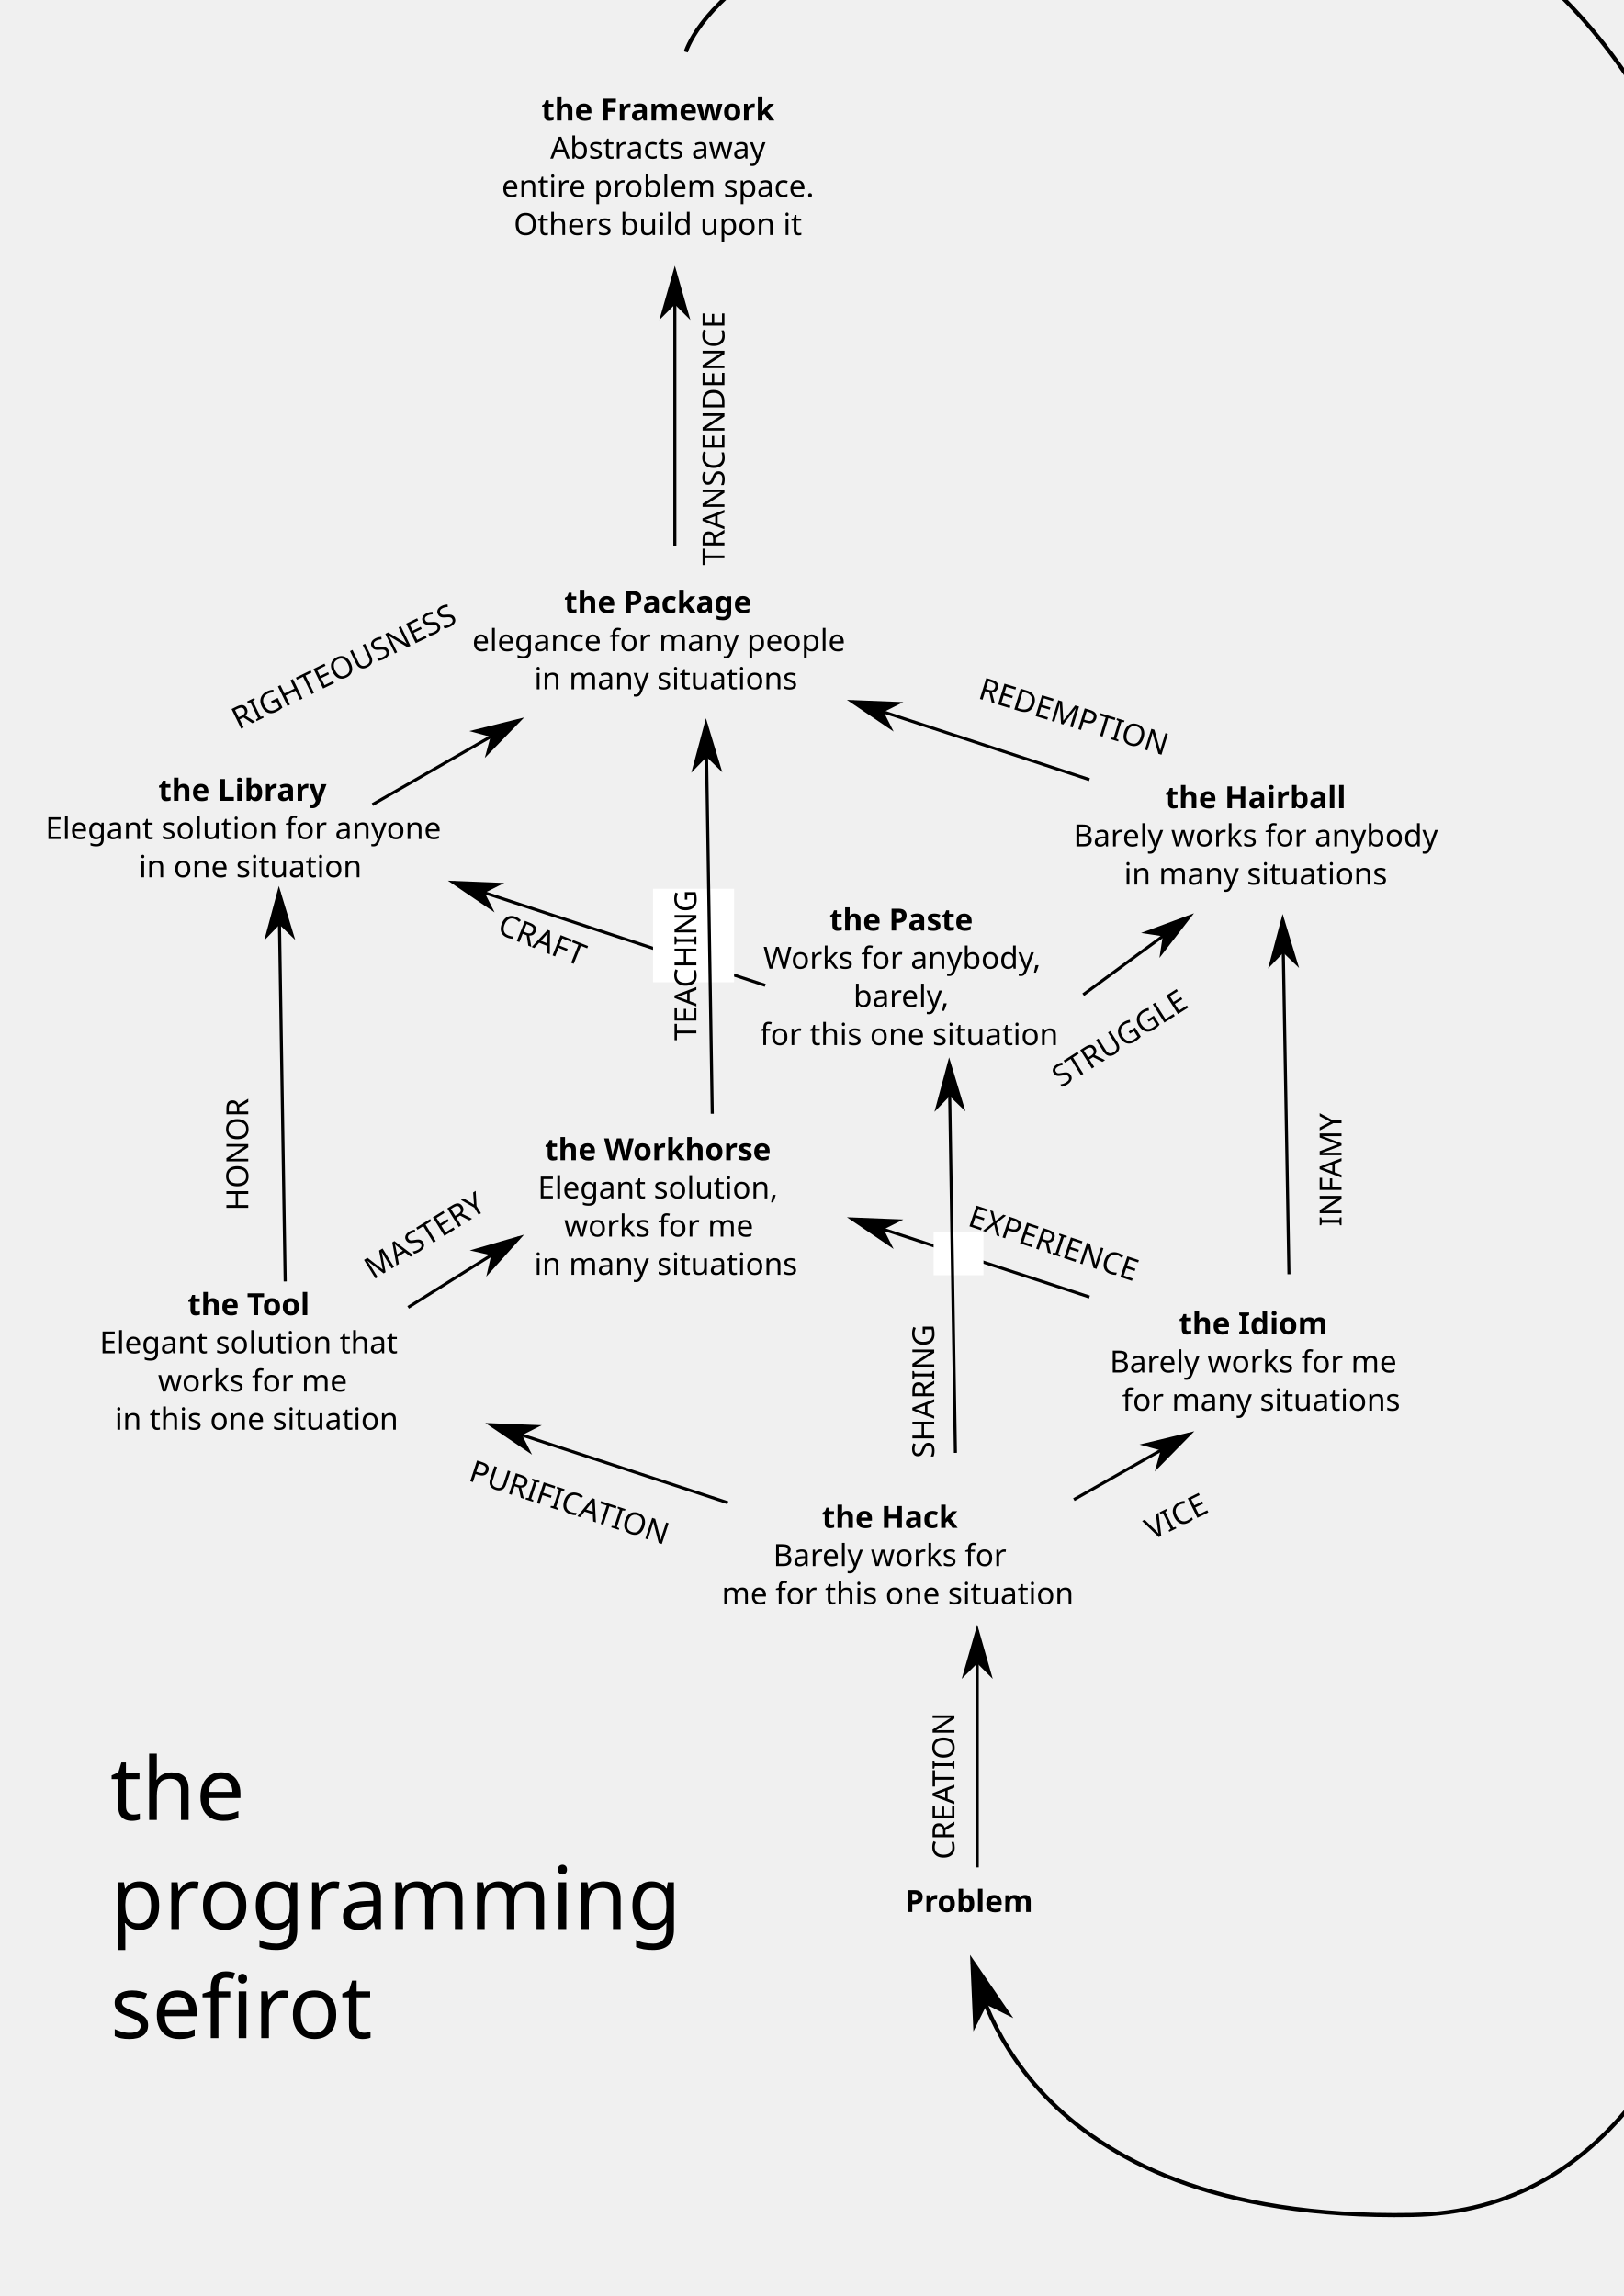
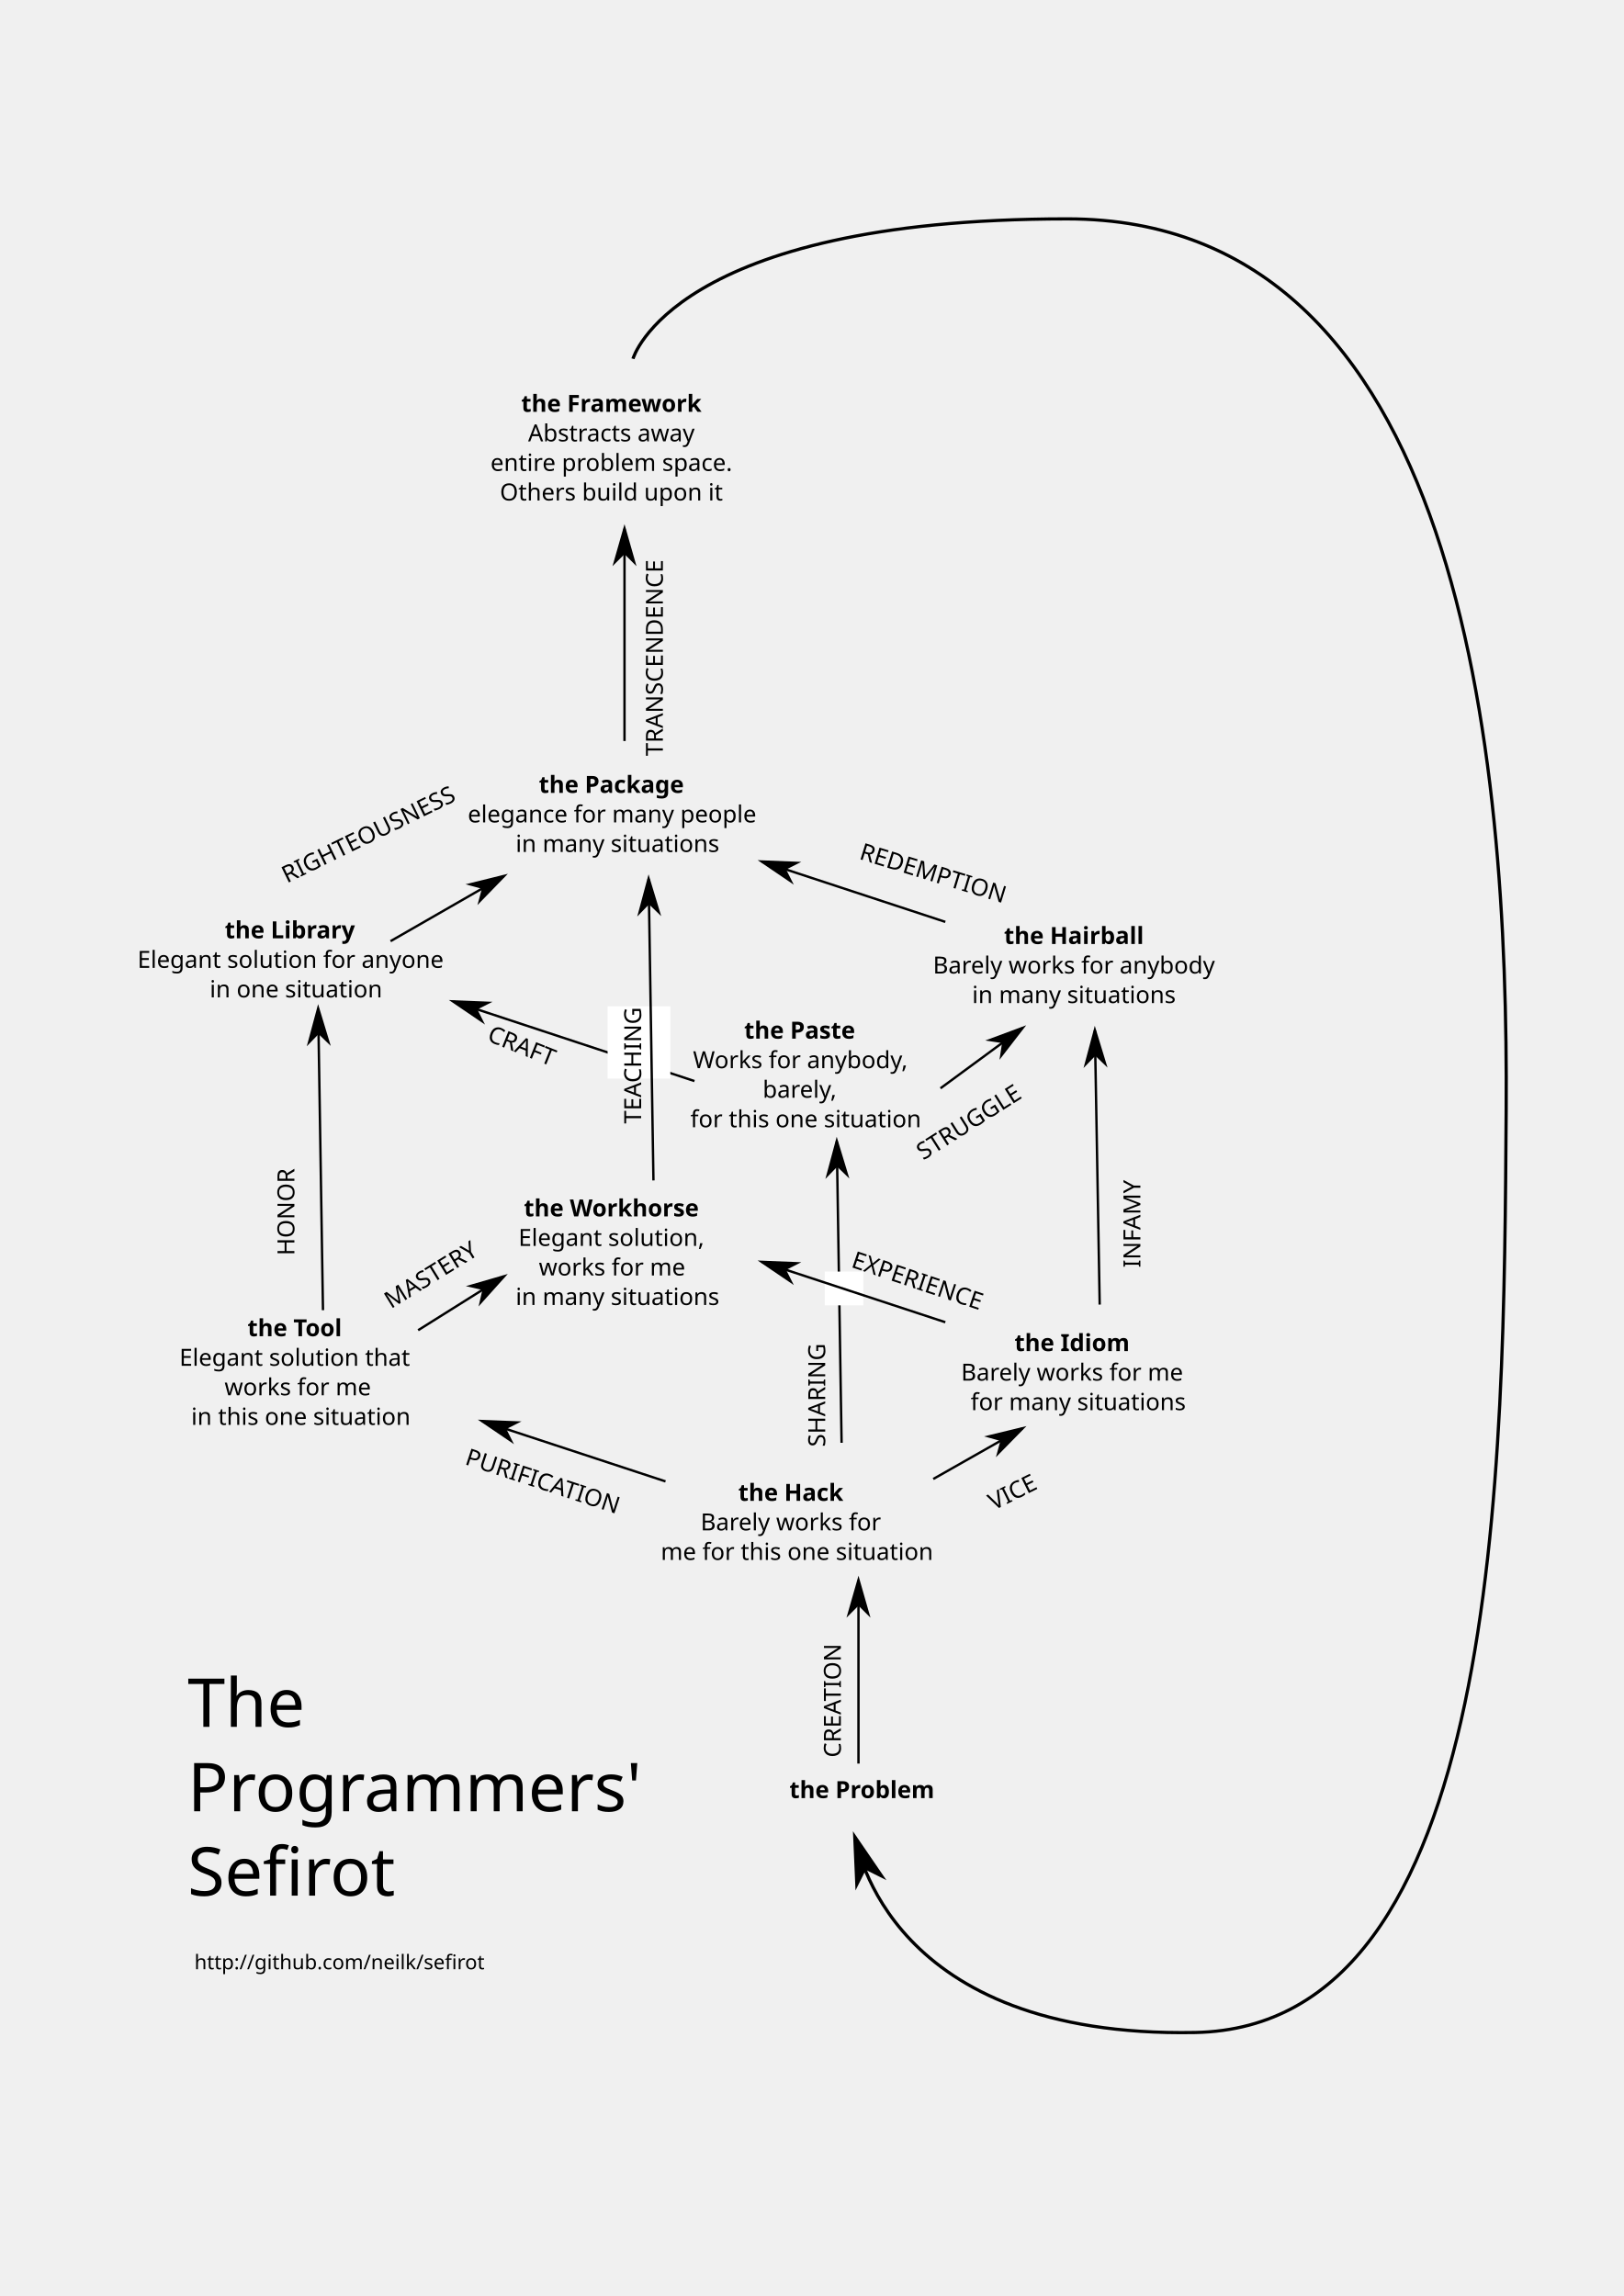
<svg xmlns="http://www.w3.org/2000/svg" width="744.094" height="1052.362" id="svg2" version="1.1">
  <defs id="defs4">
    <marker orient="auto" refY="0.0" refX="0.0" id="Arrow1Lend" style="overflow:visible;">
      <path id="path3879" d="M 0.0,0.0 L 5.0,-5.0 L -12.5,0.0 L 5.0,5.0 L 0.0,0.0 z " style="fill-rule:evenodd;stroke:#000000;stroke-width:1.0pt;marker-start:none;" transform="scale(0.8) rotate(180) translate(12.5,0)" />
    </marker>
  </defs>
  <g id="layer1">
-     <path id="path4329" d="M 350.694,451.638 207.836,404.495" style="fill:none;stroke:#000000;stroke-width:1.4;stroke-linecap:butt;stroke-linejoin:miter;stroke-miterlimit:4;stroke-opacity:1;stroke-dasharray:none;marker-end:url(#Arrow1Lend)" />
-     <text xml:space="preserve" style="font-size:14px;font-style:normal;font-weight:normal;line-height:125%;letter-spacing:0px;word-spacing:0px;fill:#000000;fill-opacity:1;stroke:none;font-family:Sans" x="399.724" y="312.572" id="text4435" transform="matrix(0.9285181,0.3712872,-0.3712872,0.9285181,0,0)">
-       <tspan style="text-align:center;text-anchor:middle" x="399.724" y="312.572" id="tspan4437">CRAFT</tspan>
+     <path id="path4345" d="M 385.678,661.309 383.467,523.133" style="fill:none;stroke:#000000;stroke-width:1.083;stroke-linecap:butt;stroke-linejoin:miter;stroke-miterlimit:4;stroke-opacity:1;stroke-dasharray:none;marker-end:url(#Arrow1Lend)" />
+     <path id="path4329" d="M 318.248,495.498 207.707,459.019" style="fill:none;stroke:#000000;stroke-width:1.083;stroke-linecap:butt;stroke-linejoin:miter;stroke-miterlimit:4;stroke-opacity:1;stroke-dasharray:none;marker-end:url(#Arrow1Lend)" />
+     <text xml:space="preserve" style="font-size:10.833px;font-style:normal;font-weight:normal;line-height:125%;letter-spacing:0px;word-spacing:0px;fill:#000000;fill-opacity:1;stroke:none;font-family:Sans" x="407.054" y="360.044" id="text4435" transform="matrix(0.9285181,0.3712872,-0.3712872,0.9285181,0,0)">
+       <tspan style="text-align:center;text-anchor:middle" x="407.054" y="360.044" id="tspan4437">CRAFT</tspan>
    </text>
-     <rect y="-450.209" x="-336.408" height="42.857" width="37.143" id="rect4449" style="fill:#ffffff;fill-opacity:1;stroke:none" transform="scale(-1,-1)" />
-     <text xml:space="preserve" style="font-size:14px;font-style:normal;font-weight:normal;line-height:125%;letter-spacing:0px;word-spacing:0px;fill:#000000;fill-opacity:1;stroke:none;font-family:Sans" x="414.687" y="876.362" id="text2987">
-       <tspan id="tspan2989" x="414.687" y="876.362" style="font-weight:bold;-inkscape-font-specification:Sans Bold">Problem</tspan>
+     <rect y="-494.392" x="-307.194" height="33.162" width="28.741" id="rect4449" style="fill:#ffffff;fill-opacity:1;stroke:none" transform="scale(-1,-1)" />
+     <text xml:space="preserve" style="font-size:10.833px;font-style:normal;font-weight:normal;line-height:125%;letter-spacing:0px;word-spacing:0px;fill:#000000;fill-opacity:1;stroke:none;font-family:Sans" x="361.765" y="824.143" id="text2987">
+       <tspan id="tspan2989" x="361.765" y="824.143" style="font-weight:bold;-inkscape-font-specification:Sans Bold">the Problem</tspan>
    </text>
-     <text id="text3010" y="700.29" x="420.503" style="font-size:14px;font-style:normal;font-weight:normal;line-height:125%;letter-spacing:0px;word-spacing:0px;fill:#000000;fill-opacity:1;stroke:none;font-family:Sans" xml:space="preserve">
-       <tspan y="700.29" x="420.503" id="tspan3016" style="font-weight:bold;text-align:center;text-anchor:middle;-inkscape-font-specification:Sans Bold">the Hack</tspan>
-       <tspan y="717.79" x="420.503" style="text-align:center;text-anchor:middle" id="tspan4646">Barely works for</tspan>
-       <tspan y="735.29" x="420.503" id="tspan3018" style="text-align:center;text-anchor:middle">me for this one situation</tspan>
+     <text id="text3010" y="687.901" x="372.266" style="font-size:10.833px;font-style:normal;font-weight:normal;line-height:125%;letter-spacing:0px;word-spacing:0px;fill:#000000;fill-opacity:1;stroke:none;font-family:Sans" xml:space="preserve">
+       <tspan y="687.901" x="372.266" id="tspan3016" style="font-weight:bold;text-align:center;text-anchor:middle;-inkscape-font-specification:Sans Bold">the Hack</tspan>
+       <tspan y="701.443" x="372.266" style="text-align:center;text-anchor:middle" id="tspan4646">Barely works for</tspan>
+       <tspan y="714.984" x="372.266" id="tspan3018" style="text-align:center;text-anchor:middle">me for this one situation</tspan>
    </text>
-     <text xml:space="preserve" style="font-size:14px;font-style:normal;font-weight:normal;line-height:125%;letter-spacing:0px;word-spacing:0px;fill:#000000;fill-opacity:1;stroke:none;font-family:Sans" x="126.682" y="602.79" id="text3020">
-       <tspan style="font-weight:bold;text-align:center;text-anchor:middle;-inkscape-font-specification:Sans Bold" id="tspan3024" x="126.682" y="602.79">the Tool</tspan>
-       <tspan style="text-align:center;text-anchor:middle" x="126.682" y="620.29" id="tspan4648">Elegant solution that</tspan>
-       <tspan style="text-align:center;text-anchor:middle" id="tspan3028" x="126.682" y="637.79"> works for me</tspan>
-       <tspan style="text-align:center;text-anchor:middle" x="126.682" y="655.29" id="tspan3095">in this one situation</tspan>
+     <text xml:space="preserve" style="font-size:10.833px;font-style:normal;font-weight:normal;line-height:125%;letter-spacing:0px;word-spacing:0px;fill:#000000;fill-opacity:1;stroke:none;font-family:Sans" x="144.912" y="612.457" id="text3020">
+       <tspan style="font-weight:bold;text-align:center;text-anchor:middle;-inkscape-font-specification:Sans Bold" id="tspan3024" x="144.912" y="612.457">the Tool</tspan>
+       <tspan style="text-align:center;text-anchor:middle" x="144.912" y="625.999" id="tspan4648">Elegant solution that</tspan>
+       <tspan style="text-align:center;text-anchor:middle" id="tspan3028" x="144.912" y="639.54"> works for me</tspan>
+       <tspan style="text-align:center;text-anchor:middle" x="144.912" y="653.081" id="tspan3095">in this one situation</tspan>
    </text>
-     <text id="text3034" y="611.577" x="587.086" style="font-size:14px;font-style:normal;font-weight:normal;line-height:125%;letter-spacing:0px;word-spacing:0px;fill:#000000;fill-opacity:1;stroke:none;font-family:Sans" xml:space="preserve">
-       <tspan y="611.577" x="587.086" id="tspan3036" style="font-weight:bold;text-align:center;text-anchor:middle;-inkscape-font-specification:Sans Bold">the Idiom</tspan>
-       <tspan y="629.077" x="587.086" style="text-align:center;text-anchor:middle" id="tspan4652">Barely works for me</tspan>
-       <tspan y="646.577" x="587.086" id="tspan3038" style="text-align:center;text-anchor:middle">for many situations</tspan>
+     <text id="text3034" y="619.256" x="501.165" style="font-size:10.833px;font-style:normal;font-weight:normal;line-height:125%;letter-spacing:0px;word-spacing:0px;fill:#000000;fill-opacity:1;stroke:none;font-family:Sans" xml:space="preserve">
+       <tspan y="619.256" x="501.165" id="tspan3036" style="font-weight:bold;text-align:center;text-anchor:middle;-inkscape-font-specification:Sans Bold">the Idiom</tspan>
+       <tspan y="632.797" x="501.165" style="text-align:center;text-anchor:middle" id="tspan4652">Barely works for me</tspan>
+       <tspan y="646.338" x="501.165" id="tspan3038" style="text-align:center;text-anchor:middle">for many situations</tspan>
    </text>
-     <text xml:space="preserve" style="font-size:14px;font-style:normal;font-weight:normal;line-height:125%;letter-spacing:0px;word-spacing:0px;fill:#000000;fill-opacity:1;stroke:none;font-family:Sans" x="314.228" y="531.791" id="text3051">
-       <tspan style="font-weight:bold;text-align:center;text-anchor:middle;-inkscape-font-specification:Sans Bold" id="tspan3055" x="314.228" y="531.791">the Workhorse</tspan>
-       <tspan style="text-align:center;text-anchor:middle" x="314.228" y="549.291" id="tspan4650">Elegant solution,</tspan>
-       <tspan style="text-align:center;text-anchor:middle" x="316.457" y="566.791" id="tspan3059">works for me </tspan>
-       <tspan style="text-align:center;text-anchor:middle" x="314.228" y="584.291" id="tspan3097">in many situations</tspan>
+     <text xml:space="preserve" style="font-size:10.833px;font-style:normal;font-weight:normal;line-height:125%;letter-spacing:0px;word-spacing:0px;fill:#000000;fill-opacity:1;stroke:none;font-family:Sans" x="290.032" y="557.519" id="text3051">
+       <tspan style="font-weight:bold;text-align:center;text-anchor:middle;-inkscape-font-specification:Sans Bold" id="tspan3055" x="290.032" y="557.519">the Workhorse</tspan>
+       <tspan style="text-align:center;text-anchor:middle" x="290.032" y="571.06" id="tspan4650">Elegant solution,</tspan>
+       <tspan style="text-align:center;text-anchor:middle" x="291.756" y="584.601" id="tspan3059">works for me </tspan>
+       <tspan style="text-align:center;text-anchor:middle" x="290.032" y="598.143" id="tspan3097">in many situations</tspan>
    </text>
-     <text xml:space="preserve" style="font-size:14px;font-style:normal;font-weight:normal;line-height:125%;letter-spacing:0px;word-spacing:0px;fill:#000000;fill-opacity:1;stroke:none;font-family:Sans" x="425.739" y="426.505" id="text3061">
-       <tspan style="font-weight:bold;text-align:center;text-anchor:middle;-inkscape-font-specification:Sans Bold" id="tspan3065" x="425.739" y="426.505">the Paste</tspan>
-       <tspan style="text-align:center;text-anchor:middle" x="427.968" y="444.005" id="tspan4654">Works for anybody, </tspan>
-       <tspan style="text-align:center;text-anchor:middle" x="425.739" y="461.505" id="tspan3089">barely,</tspan>
-       <tspan style="text-align:center;text-anchor:middle" x="425.739" y="479.005" id="tspan4333">for this one situation</tspan>
+     <text xml:space="preserve" style="font-size:10.833px;font-style:normal;font-weight:normal;line-height:125%;letter-spacing:0px;word-spacing:0px;fill:#000000;fill-opacity:1;stroke:none;font-family:Sans" x="376.317" y="476.05" id="text3061">
+       <tspan style="font-weight:bold;text-align:center;text-anchor:middle;-inkscape-font-specification:Sans Bold" id="tspan3065" x="376.317" y="476.05">the Paste</tspan>
+       <tspan style="text-align:center;text-anchor:middle" x="378.042" y="489.591" id="tspan4654">Works for anybody, </tspan>
+       <tspan style="text-align:center;text-anchor:middle" x="376.317" y="503.133" id="tspan3089">barely,</tspan>
+       <tspan style="text-align:center;text-anchor:middle" x="376.317" y="516.674" id="tspan4333">for this one situation</tspan>
    </text>
-     <text id="text3067" y="367.076" x="123.825" style="font-size:14px;font-style:normal;font-weight:normal;line-height:125%;letter-spacing:0px;word-spacing:0px;fill:#000000;fill-opacity:1;stroke:none;font-family:Sans" xml:space="preserve">
-       <tspan y="367.076" x="123.825" id="tspan3069" style="font-weight:bold;text-align:center;text-anchor:middle;-inkscape-font-specification:Sans Bold">the Library</tspan>
-       <tspan y="384.576" x="126.054" id="tspan3071" style="text-align:center;text-anchor:middle">Elegant solution for anyone </tspan>
-       <tspan y="402.076" x="123.825" style="text-align:center;text-anchor:middle" id="tspan3099">in one situation</tspan>
+     <text id="text3067" y="430.065" x="142.701" style="font-size:10.833px;font-style:normal;font-weight:normal;line-height:125%;letter-spacing:0px;word-spacing:0px;fill:#000000;fill-opacity:1;stroke:none;font-family:Sans" xml:space="preserve">
+       <tspan y="430.065" x="142.701" id="tspan3069" style="font-weight:bold;text-align:center;text-anchor:middle;-inkscape-font-specification:Sans Bold">the Library</tspan>
+       <tspan y="443.607" x="144.425" id="tspan3071" style="text-align:center;text-anchor:middle">Elegant solution for anyone </tspan>
+       <tspan y="457.148" x="142.701" style="text-align:center;text-anchor:middle" id="tspan3099">in one situation</tspan>
    </text>
-     <text xml:space="preserve" style="font-size:14px;font-style:normal;font-weight:normal;line-height:125%;letter-spacing:0px;word-spacing:0px;fill:#000000;fill-opacity:1;stroke:none;font-family:Sans" x="588.186" y="370.434" id="text3073">
-       <tspan style="font-weight:bold;text-align:center;text-anchor:middle;-inkscape-font-specification:Sans Bold" id="tspan3075" x="588.186" y="370.434">the Hairball</tspan>
-       <tspan style="text-align:center;text-anchor:middle" x="588.186" y="387.934" id="tspan4644">Barely works for anybody</tspan>
-       <tspan id="tspan3077" style="text-align:center;text-anchor:middle" x="588.186" y="405.434">in many situations</tspan>
-       <tspan style="text-align:center;text-anchor:middle" id="tspan3079" x="588.186" y="422.934" />
+     <text xml:space="preserve" style="font-size:10.833px;font-style:normal;font-weight:normal;line-height:125%;letter-spacing:0px;word-spacing:0px;fill:#000000;fill-opacity:1;stroke:none;font-family:Sans" x="502.016" y="432.663" id="text3073">
+       <tspan style="font-weight:bold;text-align:center;text-anchor:middle;-inkscape-font-specification:Sans Bold" id="tspan3075" x="502.016" y="432.663">the Hairball</tspan>
+       <tspan style="text-align:center;text-anchor:middle" x="502.016" y="446.205" id="tspan4644">Barely works for anybody</tspan>
+       <tspan id="tspan3077" style="text-align:center;text-anchor:middle" x="502.016" y="459.746">in many situations</tspan>
+       <tspan style="text-align:center;text-anchor:middle" id="tspan3079" x="502.016" y="473.287" />
    </text>
-     <text id="text3081" y="280.934" x="314.228" style="font-size:14px;font-style:normal;font-weight:normal;line-height:125%;letter-spacing:0px;word-spacing:0px;fill:#000000;fill-opacity:1;stroke:none;font-family:Sans" xml:space="preserve">
-       <tspan y="280.934" x="314.228" id="tspan3083" style="font-weight:bold;text-align:center;text-anchor:middle;-inkscape-font-specification:Sans Bold">the Package</tspan>
-       <tspan id="tspan3085" y="298.434" x="316.457" style="text-align:center;text-anchor:middle">elegance for many people </tspan>
-       <tspan y="315.934" x="314.228" style="text-align:center;text-anchor:middle" id="tspan3091">in many situations</tspan>
+     <text id="text3081" y="363.41" x="290.032" style="font-size:10.833px;font-style:normal;font-weight:normal;line-height:125%;letter-spacing:0px;word-spacing:0px;fill:#000000;fill-opacity:1;stroke:none;font-family:Sans" xml:space="preserve">
+       <tspan y="363.41" x="290.032" id="tspan3083" style="font-weight:bold;text-align:center;text-anchor:middle;-inkscape-font-specification:Sans Bold">the Package</tspan>
+       <tspan id="tspan3085" y="376.951" x="291.756" style="text-align:center;text-anchor:middle">elegance for many people </tspan>
+       <tspan y="390.492" x="290.032" style="text-align:center;text-anchor:middle" id="tspan3091">in many situations</tspan>
    </text>
-     <path style="fill:none;stroke:#000000;stroke-width:1.4;stroke-linecap:butt;stroke-linejoin:miter;stroke-miterlimit:4;stroke-opacity:1;stroke-dasharray:none;marker-end:url(#Arrow1Lend)" d="m 447.836,855.923 -1e-5,-108.571" id="path3103" />
-     <path id="path4317" d="m 492.122,687.352 52.857,-30" style="fill:none;stroke:#000000;stroke-width:1.4;stroke-linecap:butt;stroke-linejoin:miter;stroke-miterlimit:4;stroke-opacity:1;stroke-dasharray:none;marker-end:url(#Arrow1Lend)" />
-     <path style="fill:none;stroke:#000000;stroke-width:1.4;stroke-linecap:butt;stroke-linejoin:miter;stroke-miterlimit:4;stroke-opacity:1;stroke-dasharray:none;marker-end:url(#Arrow1Lend)" d="m 187.042,599.229 50.795,-31.877" id="path4319" />
-     <path style="fill:none;stroke:#000000;stroke-width:1.4;stroke-linecap:butt;stroke-linejoin:miter;stroke-miterlimit:4;stroke-opacity:1;stroke-dasharray:none;marker-end:url(#Arrow1Lend)" d="M 333.551,688.78 224.979,653.066" id="path4321" />
-     <path id="path4323" d="M 499.265,594.495 390.694,558.78" style="fill:none;stroke:#000000;stroke-width:1.4;stroke-linecap:butt;stroke-linejoin:miter;stroke-miterlimit:4;stroke-opacity:1;stroke-dasharray:none;marker-end:url(#Arrow1Lend)" />
-     <path style="fill:none;stroke:#000000;stroke-width:1.4;stroke-linecap:butt;stroke-linejoin:miter;stroke-miterlimit:4;stroke-opacity:1;stroke-dasharray:none;marker-end:url(#Arrow1Lend)" d="m 496.408,455.923 48.571,-35.714" id="path4325" />
-     <path id="path4327" d="m 170.694,368.78 67.143,-38.571" style="fill:none;stroke:#000000;stroke-width:1.4;stroke-linecap:butt;stroke-linejoin:miter;stroke-miterlimit:4;stroke-opacity:1;stroke-dasharray:none;marker-end:url(#Arrow1Lend)" />
-     <path style="fill:none;stroke:#000000;stroke-width:1.4;stroke-linecap:butt;stroke-linejoin:miter;stroke-miterlimit:4;stroke-opacity:1;stroke-dasharray:none;marker-end:url(#Arrow1Lend)" d="M 499.265,357.352 390.694,321.638" id="path4331" />
-     <path style="fill:none;stroke:#000000;stroke-width:1.4;stroke-linecap:butt;stroke-linejoin:miter;stroke-miterlimit:4;stroke-opacity:1;stroke-dasharray:none;marker-end:url(#Arrow1Lend)" d="M 590.694,584.047 587.836,421.638" id="path4339" />
-     <path id="path4341" d="M 326.408,510.495 323.551,331.923" style="fill:none;stroke:#000000;stroke-width:1.4;stroke-linecap:butt;stroke-linejoin:miter;stroke-miterlimit:4;stroke-opacity:1;stroke-dasharray:none;marker-end:url(#Arrow1Lend)" />
-     <path style="fill:none;stroke:#000000;stroke-width:1.4;stroke-linecap:butt;stroke-linejoin:miter;stroke-miterlimit:4;stroke-opacity:1;stroke-dasharray:none;marker-end:url(#Arrow1Lend)" d="M 130.694,587.352 127.836,408.781" id="path4343" />
-     <text xml:space="preserve" style="font-size:14px;font-style:normal;font-weight:normal;line-height:125%;letter-spacing:0px;word-spacing:0px;fill:#000000;fill-opacity:1;stroke:none;font-family:Sans" x="576" y="174.245" id="text4349" transform="matrix(0.9558429,0.293878,-0.293878,0.9558429,0,0)">
-       <tspan style="text-align:center;text-anchor:middle" x="576" y="174.245" id="tspan4445">REDEMPTION</tspan>
+     <path style="fill:none;stroke:#000000;stroke-width:1.083;stroke-linecap:butt;stroke-linejoin:miter;stroke-miterlimit:4;stroke-opacity:1;stroke-dasharray:none;marker-end:url(#Arrow1Lend)" d="m 393.416,808.328 -10e-6,-84.011" id="path3103" />
+     <path id="path4317" d="m 427.683,677.89 40.9,-23.214" style="fill:none;stroke:#000000;stroke-width:1.083;stroke-linecap:butt;stroke-linejoin:miter;stroke-miterlimit:4;stroke-opacity:1;stroke-dasharray:none;marker-end:url(#Arrow1Lend)" />
+     <path style="fill:none;stroke:#000000;stroke-width:1.083;stroke-linecap:butt;stroke-linejoin:miter;stroke-miterlimit:4;stroke-opacity:1;stroke-dasharray:none;marker-end:url(#Arrow1Lend)" d="m 191.617,609.701 39.304,-24.666" id="path4319" />
+     <path style="fill:none;stroke:#000000;stroke-width:1.083;stroke-linecap:butt;stroke-linejoin:miter;stroke-miterlimit:4;stroke-opacity:1;stroke-dasharray:none;marker-end:url(#Arrow1Lend)" d="M 304.983,678.995 220.972,651.36" id="path4321" />
+     <path style="fill:none;stroke:#000000;stroke-width:1.083;stroke-linecap:butt;stroke-linejoin:miter;stroke-miterlimit:4;stroke-opacity:1;stroke-dasharray:none;marker-end:url(#Arrow1Lend)" d="m 431,498.814 37.584,-27.635" id="path4325" />
+     <path id="path4327" d="m 178.967,431.384 51.954,-29.846" style="fill:none;stroke:#000000;stroke-width:1.083;stroke-linecap:butt;stroke-linejoin:miter;stroke-miterlimit:4;stroke-opacity:1;stroke-dasharray:none;marker-end:url(#Arrow1Lend)" />
+     <path style="fill:none;stroke:#000000;stroke-width:1.083;stroke-linecap:butt;stroke-linejoin:miter;stroke-miterlimit:4;stroke-opacity:1;stroke-dasharray:none;marker-end:url(#Arrow1Lend)" d="M 433.21,422.541 349.199,394.906" id="path4331" />
+     <path style="fill:none;stroke:#000000;stroke-width:1.083;stroke-linecap:butt;stroke-linejoin:miter;stroke-miterlimit:4;stroke-opacity:1;stroke-dasharray:none;marker-end:url(#Arrow1Lend)" d="M 503.956,597.954 501.746,472.284" id="path4339" />
+     <path id="path4341" d="M 299.456,541.04 297.245,402.865" style="fill:none;stroke:#000000;stroke-width:1.083;stroke-linecap:butt;stroke-linejoin:miter;stroke-miterlimit:4;stroke-opacity:1;stroke-dasharray:none;marker-end:url(#Arrow1Lend)" />
+     <path style="fill:none;stroke:#000000;stroke-width:1.083;stroke-linecap:butt;stroke-linejoin:miter;stroke-miterlimit:4;stroke-opacity:1;stroke-dasharray:none;marker-end:url(#Arrow1Lend)" d="M 148.015,600.511 145.805,462.336" id="path4343" />
+     <text xml:space="preserve" style="font-size:10.833px;font-style:normal;font-weight:normal;line-height:125%;letter-spacing:0px;word-spacing:0px;fill:#000000;fill-opacity:1;stroke:none;font-family:Sans" x="533.431" y="260.628" id="text4349" transform="matrix(0.9558429,0.293878,-0.293878,0.9558429,0,0)">
+       <tspan style="text-align:center;text-anchor:middle" x="533.431" y="260.628" id="tspan4445">REDEMPTION</tspan>
    </text>
-     <text id="text4361" y="614.774" x="-527.091" style="font-size:14px;font-style:normal;font-weight:normal;line-height:125%;letter-spacing:0px;word-spacing:0px;fill:#000000;fill-opacity:1;stroke:none;font-family:Sans" xml:space="preserve" transform="matrix(0,-1,1,0,0,0)">
-       <tspan id="tspan4367" y="614.774" x="-527.091" style="text-align:center;text-anchor:middle">INFAMY</tspan>
+     <text id="text4361" y="522.59" x="-553.883" style="font-size:10.833px;font-style:normal;font-weight:normal;line-height:125%;letter-spacing:0px;word-spacing:0px;fill:#000000;fill-opacity:1;stroke:none;font-family:Sans" xml:space="preserve" transform="matrix(0,-1,1,0,0,0)">
+       <tspan id="tspan4367" y="522.59" x="-553.883" style="text-align:center;text-anchor:middle">INFAMY</tspan>
    </text>
-     <text xml:space="preserve" style="font-size:14px;font-style:normal;font-weight:normal;line-height:125%;letter-spacing:0px;word-spacing:0px;fill:#000000;fill-opacity:1;stroke:none;font-family:Sans" x="182.094" y="867.293" id="text4374" transform="matrix(0.8953367,-0.4453899,0.4453899,0.8953367,0,0)">
-       <tspan style="text-align:center;text-anchor:middle" x="182.094" y="867.293" id="tspan4376">VICE</tspan>
+     <text xml:space="preserve" style="font-size:10.833px;font-style:normal;font-weight:normal;line-height:125%;letter-spacing:0px;word-spacing:0px;fill:#000000;fill-opacity:1;stroke:none;font-family:Sans" x="117.842" y="822.725" id="text4374" transform="matrix(0.8953367,-0.4453899,0.4453899,0.8953367,0,0)">
+       <tspan style="text-align:center;text-anchor:middle" x="117.842" y="822.725" id="tspan4376">VICE</tspan>
    </text>
-     <text id="text4378" y="578.041" x="471.493" style="font-size:14px;font-style:normal;font-weight:normal;line-height:125%;letter-spacing:0px;word-spacing:0px;fill:#000000;fill-opacity:1;stroke:none;font-family:Sans" xml:space="preserve" transform="matrix(0.9502781,0.3114026,-0.3114026,0.9502781,0,0)">
-       <tspan id="tspan4380" y="578.041" x="471.493" style="text-align:center;text-anchor:middle">PURIFICATION</tspan>
+     <text id="text4378" y="571.445" x="454.863" style="font-size:10.833px;font-style:normal;font-weight:normal;line-height:125%;letter-spacing:0px;word-spacing:0px;fill:#000000;fill-opacity:1;stroke:none;font-family:Sans" xml:space="preserve" transform="matrix(0.9502781,0.3114026,-0.3114026,0.9502781,0,0)">
+       <tspan id="tspan4380" y="571.445" x="454.863" style="text-align:center;text-anchor:middle">PURIFICATION</tspan>
    </text>
-     <text xml:space="preserve" style="font-size:14px;font-style:normal;font-weight:normal;line-height:125%;letter-spacing:0px;word-spacing:0px;fill:#000000;fill-opacity:1;stroke:none;font-family:Sans" x="-520.073" y="113.757" id="text4382" transform="matrix(0,-1,1,0,0,0)">
-       <tspan style="text-align:center;text-anchor:middle" x="-520.073" y="113.757" id="tspan4384">HONOR</tspan>
+     <text xml:space="preserve" style="font-size:10.833px;font-style:normal;font-weight:normal;line-height:125%;letter-spacing:0px;word-spacing:0px;fill:#000000;fill-opacity:1;stroke:none;font-family:Sans" x="-548.452" y="134.91" id="text4382" transform="matrix(0,-1,1,0,0,0)">
+       <tspan style="text-align:center;text-anchor:middle" x="-548.452" y="134.91" id="tspan4384">HONOR</tspan>
    </text>
-     <text id="text4386" y="348.562" x="16.332" style="font-size:14px;font-style:normal;font-weight:normal;line-height:125%;letter-spacing:0px;word-spacing:0px;fill:#000000;fill-opacity:1;stroke:none;font-family:Sans" xml:space="preserve" transform="matrix(0.8982182,-0.4395498,0.4395498,0.8982182,0,0)">
-       <tspan id="tspan4388" y="348.562" x="16.332" style="text-align:center;text-anchor:middle">RIGHTEOUSNESS</tspan>
+     <text id="text4386" y="421.485" x="-9.434" style="font-size:10.833px;font-style:normal;font-weight:normal;line-height:125%;letter-spacing:0px;word-spacing:0px;fill:#000000;fill-opacity:1;stroke:none;font-family:Sans" xml:space="preserve" transform="matrix(0.8982182,-0.4395498,0.4395498,0.8982182,0,0)">
+       <tspan id="tspan4388" y="421.485" x="-9.434" style="text-align:center;text-anchor:middle">RIGHTEOUSNESS</tspan>
    </text>
-     <text id="text4396" y="437.381" x="-809.5" style="font-size:14px;font-style:normal;font-weight:normal;line-height:125%;letter-spacing:0px;word-spacing:0px;fill:#000000;fill-opacity:1;stroke:none;font-family:Sans" xml:space="preserve" transform="matrix(0,-1,1,0,0,0)">
-       <tspan y="437.381" x="-809.5" style="text-align:center;text-anchor:middle" id="tspan4408">CREATION</tspan>
+     <text id="text4396" y="385.326" x="-772.406" style="font-size:10.833px;font-style:normal;font-weight:normal;line-height:125%;letter-spacing:0px;word-spacing:0px;fill:#000000;fill-opacity:1;stroke:none;font-family:Sans" xml:space="preserve" transform="matrix(0,-1,1,0,0,0)">
+       <tspan y="385.326" x="-772.406" style="text-align:center;text-anchor:middle" id="tspan4408">CREATION</tspan>
    </text>
-     <text xml:space="preserve" style="font-size:14px;font-style:normal;font-weight:normal;line-height:125%;letter-spacing:0px;word-spacing:0px;fill:#000000;fill-opacity:1;stroke:none;font-family:Sans" x="-628.566" y="428.122" id="text4419" transform="matrix(0,-1,1,0,0,0)">
-       <tspan id="tspan4421" style="text-align:center;text-anchor:middle" x="-628.566" y="428.122">SHARING</tspan>
+     <text xml:space="preserve" style="font-size:10.833px;font-style:normal;font-weight:normal;line-height:125%;letter-spacing:0px;word-spacing:0px;fill:#000000;fill-opacity:1;stroke:none;font-family:Sans" x="-632.402" y="378.161" id="text4419" transform="matrix(0,-1,1,0,0,0)">
+       <tspan id="tspan4421" style="text-align:center;text-anchor:middle" x="-632.402" y="378.161">SHARING</tspan>
    </text>
-     <text xml:space="preserve" style="font-size:14px;font-style:normal;font-weight:normal;line-height:125%;letter-spacing:0px;word-spacing:0px;fill:#000000;fill-opacity:1;stroke:none;font-family:Sans" x="-123.487" y="588.861" id="text4423" transform="matrix(0.850382,-0.5261658,0.5261658,0.850382,0,0)">
-       <tspan style="text-align:center;text-anchor:middle" x="-123.487" y="588.861" id="tspan4425">MASTERY</tspan>
+     <text xml:space="preserve" style="font-size:10.833px;font-style:normal;font-weight:normal;line-height:125%;letter-spacing:0px;word-spacing:0px;fill:#000000;fill-opacity:1;stroke:none;font-family:Sans" x="-132.516" y="604.501" id="text4423" transform="matrix(0.850382,-0.5261658,0.5261658,0.850382,0,0)">
+       <tspan style="text-align:center;text-anchor:middle" x="-132.516" y="604.501" id="tspan4425">MASTERY</tspan>
    </text>
-     <text id="text4427" y="391.455" x="648.181" style="font-size:14px;font-style:normal;font-weight:normal;line-height:125%;letter-spacing:0px;word-spacing:0px;fill:#000000;fill-opacity:1;stroke:none;font-family:Sans" xml:space="preserve" transform="matrix(0.9479988,0.3182739,-0.3182739,0.9479988,0,0)">
-       <tspan id="tspan4429" y="391.455" x="648.181" style="text-align:center;text-anchor:middle">EXPERIENCE</tspan>
+     <text id="text4427" y="426.413" x="592.478" style="font-size:10.833px;font-style:normal;font-weight:normal;line-height:125%;letter-spacing:0px;word-spacing:0px;fill:#000000;fill-opacity:1;stroke:none;font-family:Sans" xml:space="preserve" transform="matrix(0.9479988,0.3182739,-0.3182739,0.9479988,0,0)">
+       <tspan id="tspan4429" y="426.413" x="592.478" style="text-align:center;text-anchor:middle">EXPERIENCE</tspan>
    </text>
-     <text id="text4431" y="681.427" x="188.107" style="font-size:14px;font-style:normal;font-weight:normal;line-height:125%;letter-spacing:0px;word-spacing:0px;fill:#000000;fill-opacity:1;stroke:none;font-family:Sans" xml:space="preserve" transform="matrix(0.8449596,-0.5348301,0.5348301,0.8449596,0,0)">
-       <tspan id="tspan4433" y="681.427" x="188.107" style="text-align:center;text-anchor:middle">STRUGGLE</tspan>
+     <text id="text4431" y="675.742" x="107.072" style="font-size:10.833px;font-style:normal;font-weight:normal;line-height:125%;letter-spacing:0px;word-spacing:0px;fill:#000000;fill-opacity:1;stroke:none;font-family:Sans" xml:space="preserve" transform="matrix(0.8449596,-0.5348301,0.5348301,0.8449596,0,0)">
+       <tspan id="tspan4433" y="675.742" x="107.072" style="text-align:center;text-anchor:middle">STRUGGLE</tspan>
    </text>
-     <text id="text4441" y="319.123" x="-433.279" style="font-size:14px;font-style:normal;font-weight:normal;line-height:125%;letter-spacing:0px;word-spacing:0px;fill:#000000;fill-opacity:1;stroke:none;font-family:Sans" xml:space="preserve" transform="matrix(0,-1,1,0,0,0)">
-       <tspan id="tspan4443" y="319.123" x="-433.279" style="text-align:center;text-anchor:middle">TEACHING</tspan>
+     <text id="text4441" y="293.819" x="-481.292" style="font-size:10.833px;font-style:normal;font-weight:normal;line-height:125%;letter-spacing:0px;word-spacing:0px;fill:#000000;fill-opacity:1;stroke:none;font-family:Sans" xml:space="preserve" transform="matrix(0,-1,1,0,0,0)">
+       <tspan id="tspan4443" y="293.819" x="-481.292" style="text-align:center;text-anchor:middle">TEACHING</tspan>
    </text>
-     <path id="path4599" d="m 309.265,250.209 -10e-6,-125.714" style="fill:none;stroke:#000000;stroke-width:1.4;stroke-linecap:butt;stroke-linejoin:miter;stroke-miterlimit:4;stroke-opacity:1;stroke-dasharray:none;marker-end:url(#Arrow1Lend)" />
-     <text xml:space="preserve" style="font-size:14px;font-style:normal;font-weight:normal;line-height:125%;letter-spacing:0px;word-spacing:0px;fill:#000000;fill-opacity:1;stroke:none;font-family:Sans" x="314.228" y="55.219" id="text4601">
-       <tspan style="font-weight:bold;text-align:center;text-anchor:middle;-inkscape-font-specification:Sans Bold" x="314.228" y="55.219" id="tspan4614">the Framework</tspan>
-       <tspan style="text-align:center;text-anchor:middle" x="314.228" y="72.719" id="tspan4630">Abstracts away</tspan>
-       <tspan style="text-align:center;text-anchor:middle" x="314.228" y="90.219" id="tspan4665">entire problem space.</tspan>
-       <tspan style="text-align:center;text-anchor:middle" x="314.228" y="107.719" id="tspan4667">Others build upon it</tspan>
-       <tspan style="text-align:center;text-anchor:middle" x="314.228" y="125.219" id="tspan4616" />
+     <path id="path4599" d="m 286.191,339.635 0,-97.276" style="fill:none;stroke:#000000;stroke-width:1.083;stroke-linecap:butt;stroke-linejoin:miter;stroke-miterlimit:4;stroke-opacity:1;stroke-dasharray:none;marker-end:url(#Arrow1Lend)" />
+     <text xml:space="preserve" style="font-size:10.833px;font-style:normal;font-weight:normal;line-height:125%;letter-spacing:0px;word-spacing:0px;fill:#000000;fill-opacity:1;stroke:none;font-family:Sans" x="290.032" y="188.755" id="text4601">
+       <tspan style="font-weight:bold;text-align:center;text-anchor:middle;-inkscape-font-specification:Sans Bold" x="290.032" y="188.755" id="tspan4614">the Framework</tspan>
+       <tspan style="text-align:center;text-anchor:middle" x="290.032" y="202.297" id="tspan4630">Abstracts away</tspan>
+       <tspan style="text-align:center;text-anchor:middle" x="290.032" y="215.838" id="tspan4665">entire problem space.</tspan>
+       <tspan style="text-align:center;text-anchor:middle" x="290.032" y="229.379" id="tspan4667">Others build upon it</tspan>
+       <tspan style="text-align:center;text-anchor:middle" x="290.032" y="242.92" id="tspan4616" />
    </text>
-     <text transform="matrix(0,-1,1,0,0,0)" xml:space="preserve" style="font-size:14px;font-style:normal;font-weight:normal;line-height:125%;letter-spacing:0px;word-spacing:0px;fill:#000000;fill-opacity:1;stroke:none;font-family:Sans" x="-191.85" y="331.98" id="text4636">
-       <tspan style="text-align:center;text-anchor:middle" x="-191.85" y="331.98" id="tspan4638">TRANSCENDENCE</tspan>
+     <text transform="matrix(0,-1,1,0,0,0)" xml:space="preserve" style="font-size:10.833px;font-style:normal;font-weight:normal;line-height:125%;letter-spacing:0px;word-spacing:0px;fill:#000000;fill-opacity:1;stroke:none;font-family:Sans" x="-294.478" y="303.768" id="text4636">
+       <tspan style="text-align:center;text-anchor:middle" x="-294.478" y="303.768" id="tspan4638">TRANSCENDENCE</tspan>
    </text>
-     <rect style="fill:#ffffff;fill-opacity:1;stroke:none" id="rect4347" width="22.857" height="20" x="-450.694" y="-584.495" transform="scale(-1,-1)" />
-     <path id="path4345" d="M 437.836,665.923 434.979,487.352" style="fill:none;stroke:#000000;stroke-width:1.4;stroke-linecap:butt;stroke-linejoin:miter;stroke-miterlimit:4;stroke-opacity:1;stroke-dasharray:none;marker-end:url(#Arrow1Lend)" />
-     <path style="fill:none;stroke:#000000;stroke-width:1.9;stroke-linecap:butt;stroke-linejoin:miter;stroke-miterlimit:4;stroke-opacity:1;stroke-dasharray:none;marker-end:url(#Arrow1Lend)" d="m 314.286,23.791 c 0,0 23.562,-82.857 257.143,-82.857 233.58,0 261.429,317.143 260,528.571 C 830,680.934 828.971,1011.908 647.143,1015.219 465.315,1018.531 447.469,904.769 445.714,899.505" id="path4673" />
-     <text xml:space="preserve" style="font-size:40px;font-style:normal;font-weight:normal;line-height:125%;letter-spacing:0px;word-spacing:0px;fill:#000000;fill-opacity:1;stroke:none;font-family:Sans" x="50.508" y="834.169" id="text4895">
-       <tspan id="tspan4897" x="50.508" y="834.169">the</tspan>
-       <tspan x="50.508" y="884.169" id="tspan4899">programming</tspan>
-       <tspan x="50.508" y="934.169" id="tspan4901">sefirot</tspan>
+     <rect style="fill:#ffffff;fill-opacity:1;stroke:none" id="rect4347" width="17.687" height="15.476" x="-395.627" y="-598.301" transform="scale(-1,-1)" />
+     <path style="fill:none;stroke:#000000;stroke-width:1.47;stroke-linecap:butt;stroke-linejoin:miter;stroke-miterlimit:4;stroke-opacity:1;stroke-dasharray:none;marker-end:url(#Arrow1Lend)" d="m 290.076,164.436 c 0,0 18.232,-64.114 198.973,-64.114 180.741,0 202.289,245.4 201.184,409 -1.105,163.6 -1.902,419.703 -142.597,422.265 -140.696,2.562 -154.504,-85.464 -155.862,-89.538" id="path4673" />
+     <text xml:space="preserve" style="font-size:30.951px;font-style:normal;font-weight:normal;line-height:125%;letter-spacing:0px;word-spacing:0px;fill:#000000;fill-opacity:1;stroke:none;font-family:Sans" x="85.969" y="791.495" id="text4895">
+       <tspan id="tspan4897" x="85.969" y="791.495">The</tspan>
+       <tspan x="85.969" y="830.184" id="tspan4899">Programmers'</tspan>
+       <tspan x="85.969" y="868.873" id="tspan4901">Sefirot</tspan>
    </text>
+     <text xml:space="preserve" style="font-size:9.285px;font-style:normal;font-weight:normal;line-height:125%;letter-spacing:0px;word-spacing:0px;fill:#000000;fill-opacity:1;stroke:none;font-family:Sans" x="89.095" y="902.598" id="text3078">
+       <tspan id="tspan3080" x="89.095" y="902.598">http://github.com/neilk/sefirot</tspan>
+     </text>
+     <path id="path4323" d="M 433.21,606.038 349.199,578.403" style="fill:none;stroke:#000000;stroke-width:1.083;stroke-linecap:butt;stroke-linejoin:miter;stroke-miterlimit:4;stroke-opacity:1;stroke-dasharray:none;marker-end:url(#Arrow1Lend)" />
  </g>
</svg>
